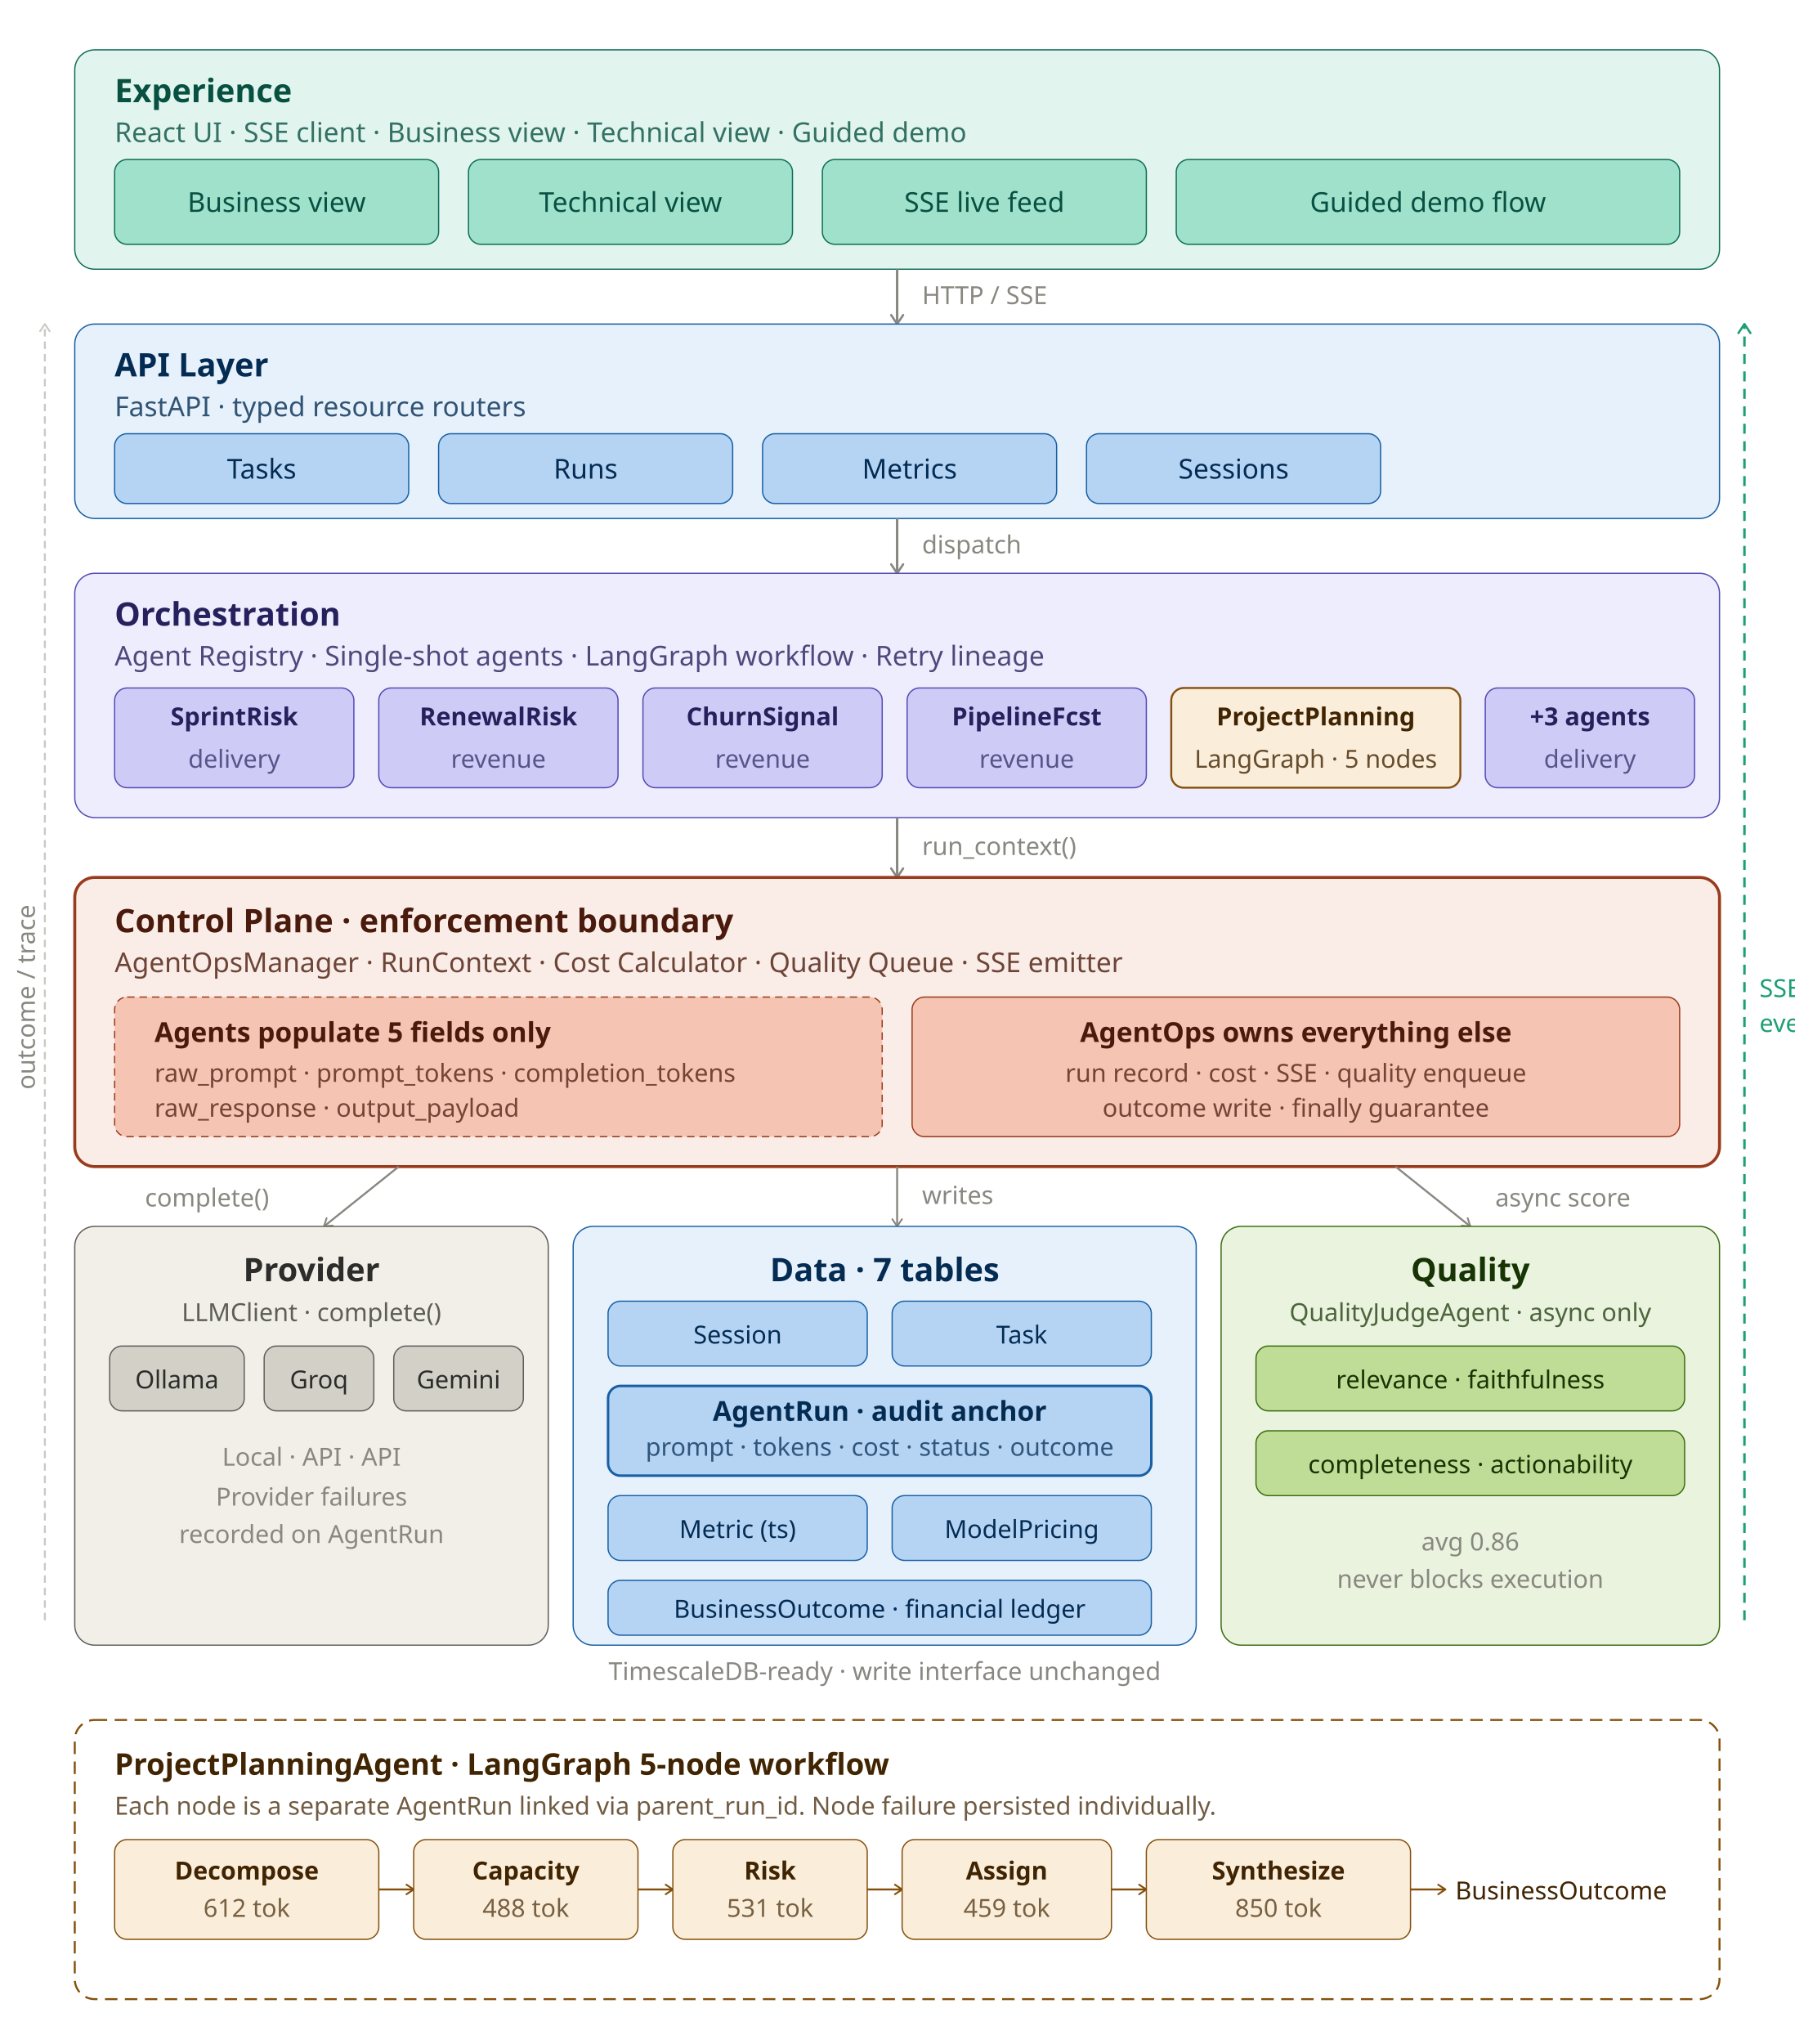
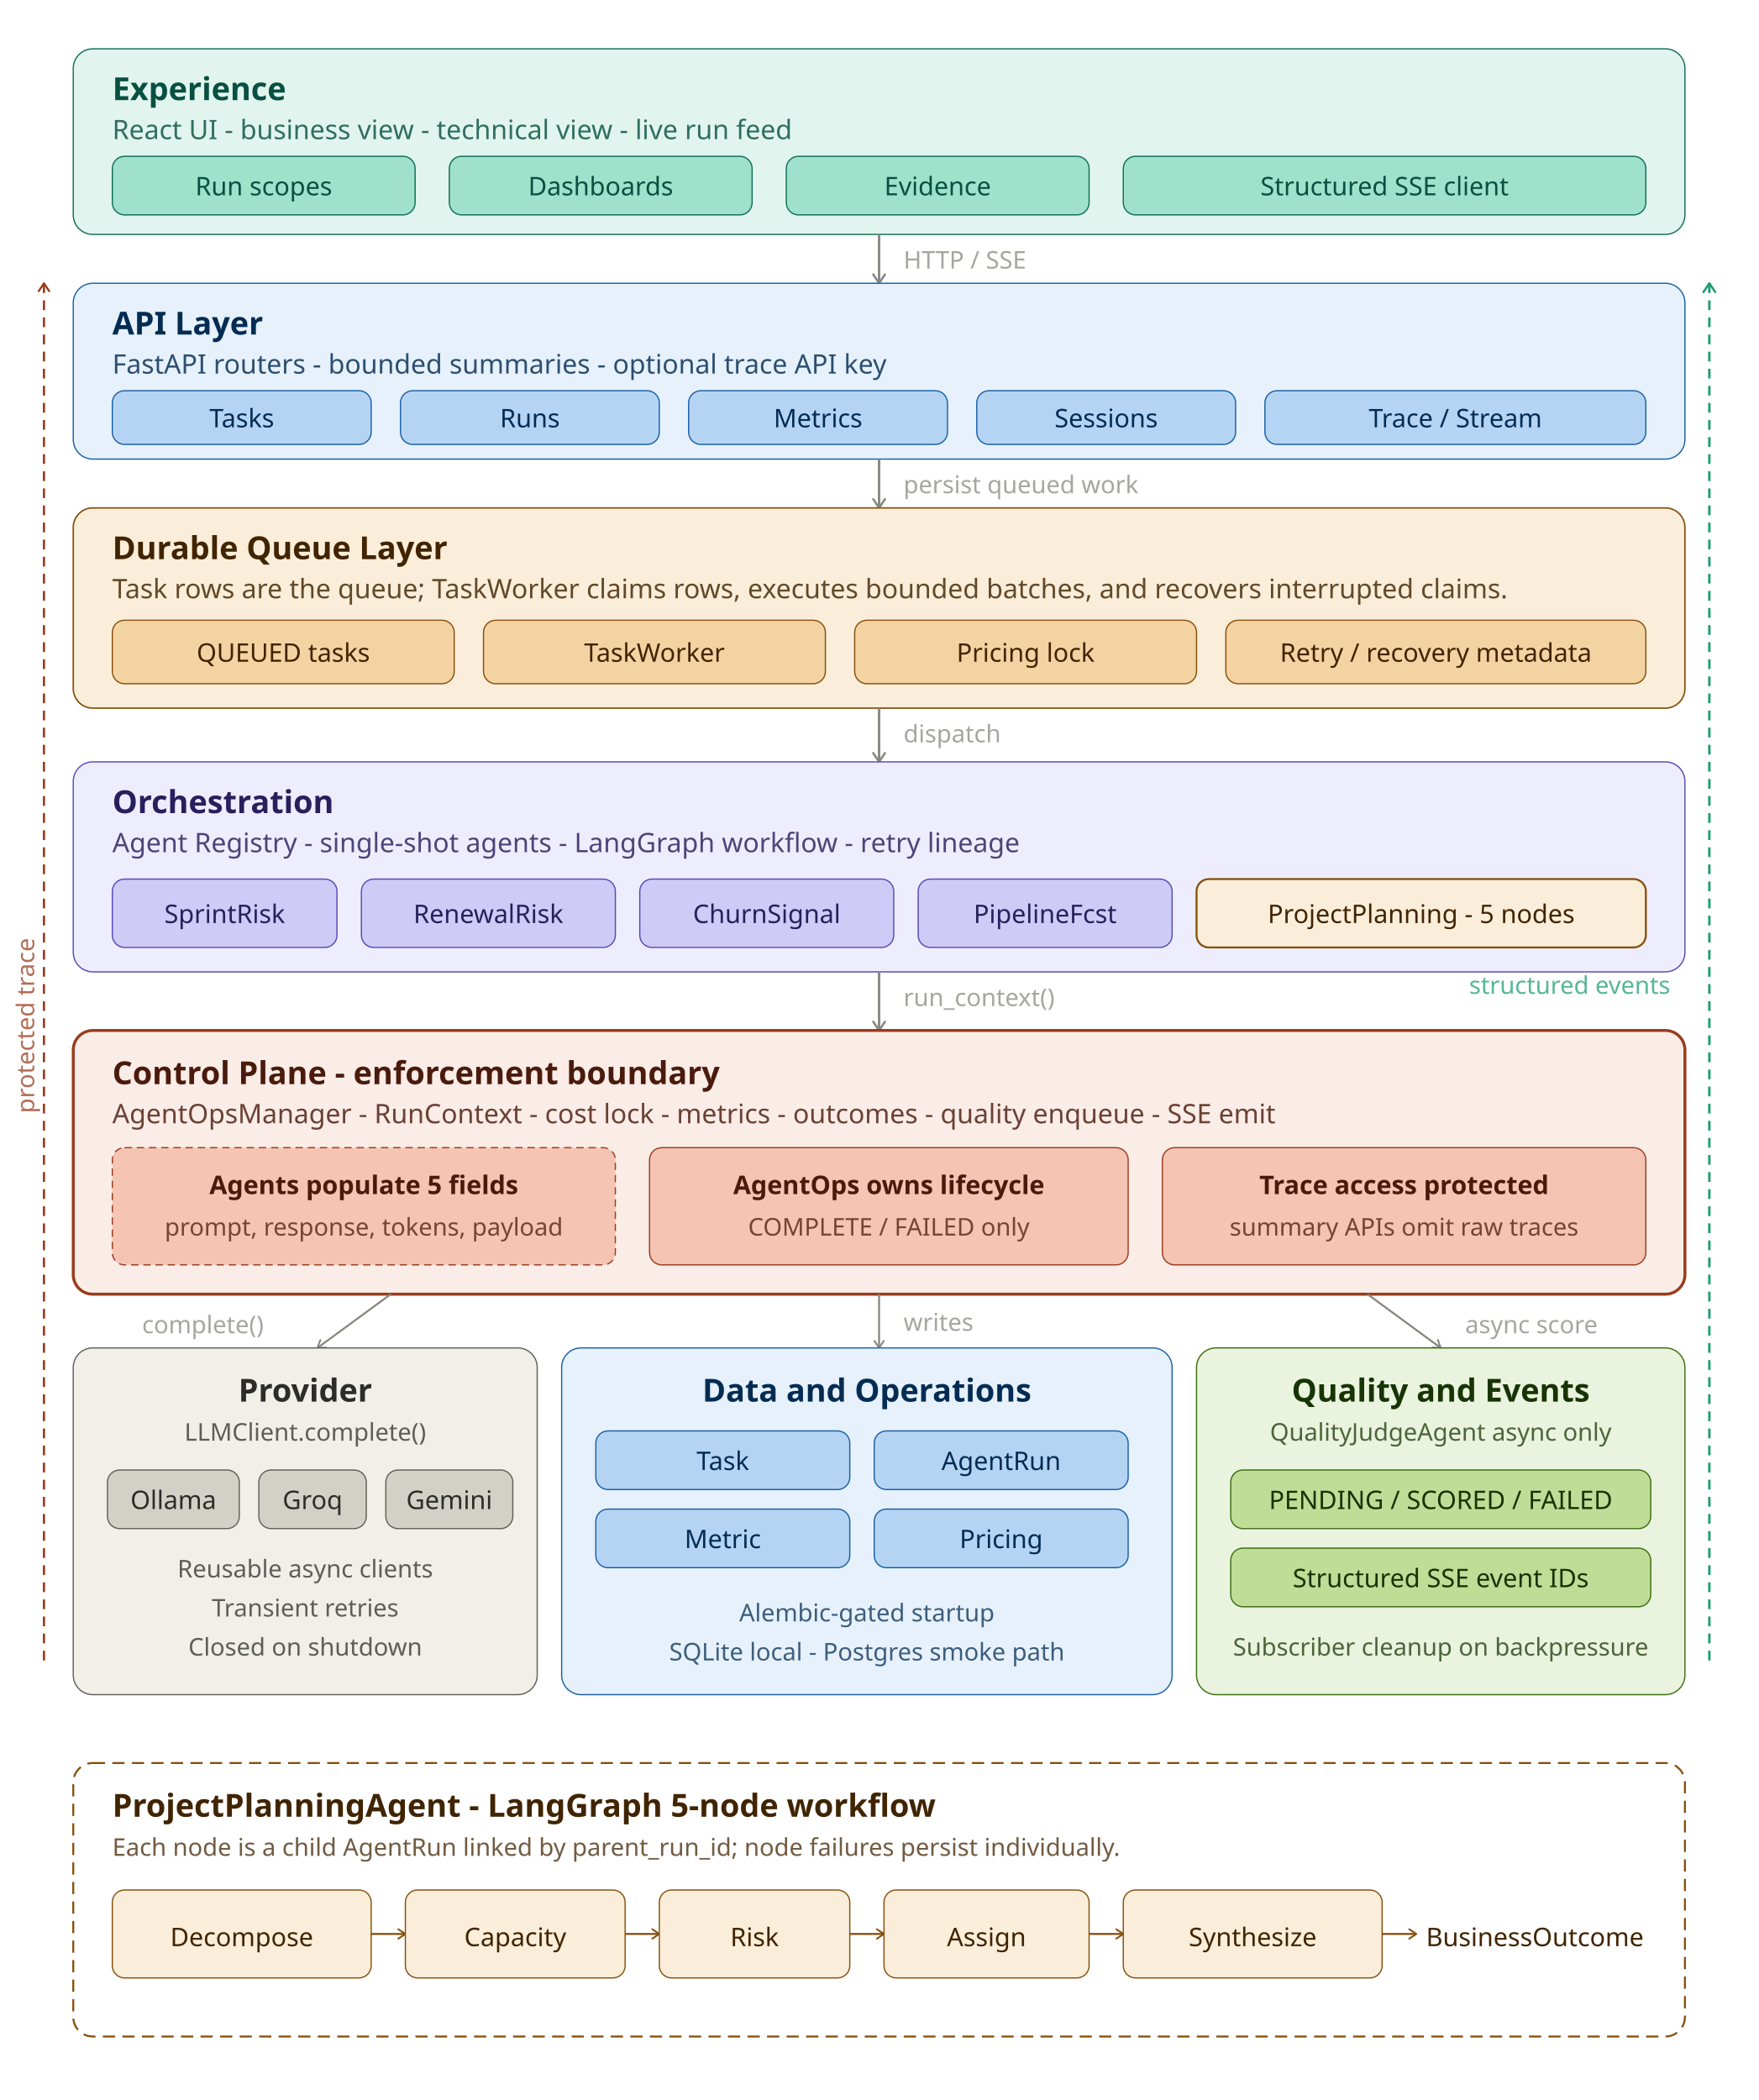
- <svg xmlns="http://www.w3.org/2000/svg" width="100%" viewBox="0 0 720 820" role="img">
+ <svg xmlns="http://www.w3.org/2000/svg" width="100%" viewBox="0 0 720 860" role="img" aria-labelledby="title desc">
  <defs>
-     <marker id="a" viewBox="0 0 10 10" refX="8" refY="5" markerWidth="6" markerHeight="6" orient="auto-start-reverse">
+     <marker id="arrow" viewBox="0 0 10 10" refX="8" refY="5" markerWidth="6" markerHeight="6" orient="auto-start-reverse">
      <path d="M2 1L8 5L2 9" fill="none" stroke="context-stroke" stroke-width="1.5" stroke-linecap="round" stroke-linejoin="round" />
    </marker>
+     <style>
+ .layer-title{font-family:system-ui,sans-serif;font-size:13px;font-weight:600}
+ .layer-copy{font-family:system-ui,sans-serif;font-size:11px;opacity:.82}
+ .chip-text{font-family:system-ui,sans-serif;font-size:10.5px}
+ .tiny{font-family:system-ui,sans-serif;font-size:10px;opacity:.75}
+ .arrow{stroke:#888780;stroke-width:1;fill:none;marker-end:url(#arrow)}
+ .soft-arrow{stroke:#888780;stroke-width:.8;fill:none;marker-end:url(#arrow)}
+ .event{stroke:#1D9E75;stroke-width:1;stroke-dasharray:4 3;fill:none;marker-end:url(#arrow)}
+ .guard{stroke:#993C1D;stroke-width:.9;stroke-dasharray:4 3;fill:none;marker-end:url(#arrow)}
+ </style>
  </defs>
-   <rect x="30" y="20" width="660" height="88" rx="8" fill="#E1F5EE" stroke="#0F6E56" stroke-width="0.5" />
-   <text x="46" y="41" font-family="system-ui,sans-serif" font-size="13" font-weight="600" fill="#085041">Experience</text>
-   <text x="46" y="57" font-family="system-ui,sans-serif" font-size="11" fill="#085041" opacity="0.8">React UI · SSE client · Business view · Technical view · Guided demo</text>
-   <rect x="46" y="64" width="130" height="34" rx="5" fill="#9FE1CB" stroke="#0F6E56" stroke-width="0.5" />
-   <text x="111" y="85" font-family="system-ui,sans-serif" font-size="11" fill="#085041" text-anchor="middle">Business view</text>
-   <rect x="188" y="64" width="130" height="34" rx="5" fill="#9FE1CB" stroke="#0F6E56" stroke-width="0.5" />
-   <text x="253" y="85" font-family="system-ui,sans-serif" font-size="11" fill="#085041" text-anchor="middle">Technical view</text>
-   <rect x="330" y="64" width="130" height="34" rx="5" fill="#9FE1CB" stroke="#0F6E56" stroke-width="0.5" />
-   <text x="395" y="85" font-family="system-ui,sans-serif" font-size="11" fill="#085041" text-anchor="middle">SSE live feed</text>
-   <rect x="472" y="64" width="202" height="34" rx="5" fill="#9FE1CB" stroke="#0F6E56" stroke-width="0.5" />
-   <text x="573" y="85" font-family="system-ui,sans-serif" font-size="11" fill="#085041" text-anchor="middle">Guided demo flow</text>
-   <line x1="360" y1="108" x2="360" y2="130" stroke="#888780" stroke-width="1" fill="none" marker-end="url(#a)" />
-   <text x="370" y="122" font-family="system-ui,sans-serif" font-size="10" fill="#888780">HTTP / SSE</text>
-   <rect x="30" y="130" width="660" height="78" rx="8" fill="#E6F1FB" stroke="#185FA5" stroke-width="0.5" />
-   <text x="46" y="151" font-family="system-ui,sans-serif" font-size="13" font-weight="600" fill="#042C53">API Layer</text>
-   <text x="46" y="167" font-family="system-ui,sans-serif" font-size="11" fill="#042C53" opacity="0.8">FastAPI · typed resource routers</text>
-   <rect x="46" y="174" width="118" height="28" rx="5" fill="#B5D4F4" stroke="#185FA5" stroke-width="0.5" />
-   <text x="105" y="192" font-family="system-ui,sans-serif" font-size="11" fill="#042C53" text-anchor="middle">Tasks</text>
-   <rect x="176" y="174" width="118" height="28" rx="5" fill="#B5D4F4" stroke="#185FA5" stroke-width="0.5" />
-   <text x="235" y="192" font-family="system-ui,sans-serif" font-size="11" fill="#042C53" text-anchor="middle">Runs</text>
-   <rect x="306" y="174" width="118" height="28" rx="5" fill="#B5D4F4" stroke="#185FA5" stroke-width="0.5" />
-   <text x="365" y="192" font-family="system-ui,sans-serif" font-size="11" fill="#042C53" text-anchor="middle">Metrics</text>
-   <rect x="436" y="174" width="118" height="28" rx="5" fill="#B5D4F4" stroke="#185FA5" stroke-width="0.5" />
-   <text x="495" y="192" font-family="system-ui,sans-serif" font-size="11" fill="#042C53" text-anchor="middle">Sessions</text>
-   <line x1="360" y1="208" x2="360" y2="230" stroke="#888780" stroke-width="1" fill="none" marker-end="url(#a)" />
-   <text x="370" y="222" font-family="system-ui,sans-serif" font-size="10" fill="#888780">dispatch</text>
-   <rect x="30" y="230" width="660" height="98" rx="8" fill="#EEEDFE" stroke="#534AB7" stroke-width="0.5" />
-   <text x="46" y="251" font-family="system-ui,sans-serif" font-size="13" font-weight="600" fill="#26215C">Orchestration</text>
-   <text x="46" y="267" font-family="system-ui,sans-serif" font-size="11" fill="#26215C" opacity="0.8">Agent Registry · Single-shot agents · LangGraph workflow · Retry lineage</text>
-   <rect x="46" y="276" width="96" height="40" rx="5" fill="#CECBF6" stroke="#534AB7" stroke-width="0.5" />
-   <text x="94" y="291" font-family="system-ui,sans-serif" font-size="10" font-weight="600" fill="#26215C" text-anchor="middle">SprintRisk</text>
-   <text x="94" y="308" font-family="system-ui,sans-serif" font-size="10" fill="#26215C" text-anchor="middle" opacity="0.7">delivery</text>
-   <rect x="152" y="276" width="96" height="40" rx="5" fill="#CECBF6" stroke="#534AB7" stroke-width="0.5" />
-   <text x="200" y="291" font-family="system-ui,sans-serif" font-size="10" font-weight="600" fill="#26215C" text-anchor="middle">RenewalRisk</text>
-   <text x="200" y="308" font-family="system-ui,sans-serif" font-size="10" fill="#26215C" text-anchor="middle" opacity="0.7">revenue</text>
-   <rect x="258" y="276" width="96" height="40" rx="5" fill="#CECBF6" stroke="#534AB7" stroke-width="0.5" />
-   <text x="306" y="291" font-family="system-ui,sans-serif" font-size="10" font-weight="600" fill="#26215C" text-anchor="middle">ChurnSignal</text>
-   <text x="306" y="308" font-family="system-ui,sans-serif" font-size="10" fill="#26215C" text-anchor="middle" opacity="0.7">revenue</text>
-   <rect x="364" y="276" width="96" height="40" rx="5" fill="#CECBF6" stroke="#534AB7" stroke-width="0.5" />
-   <text x="412" y="291" font-family="system-ui,sans-serif" font-size="10" font-weight="600" fill="#26215C" text-anchor="middle">PipelineFcst</text>
-   <text x="412" y="308" font-family="system-ui,sans-serif" font-size="10" fill="#26215C" text-anchor="middle" opacity="0.7">revenue</text>
-   <rect x="470" y="276" width="116" height="40" rx="5" fill="#FAEEDA" stroke="#854F0B" stroke-width="0.8" />
-   <text x="528" y="291" font-family="system-ui,sans-serif" font-size="10" font-weight="600" fill="#412402" text-anchor="middle">ProjectPlanning</text>
-   <text x="528" y="308" font-family="system-ui,sans-serif" font-size="10" fill="#412402" text-anchor="middle" opacity="0.8">LangGraph · 5 nodes</text>
-   <rect x="596" y="276" width="84" height="40" rx="5" fill="#CECBF6" stroke="#534AB7" stroke-width="0.5" />
-   <text x="638" y="291" font-family="system-ui,sans-serif" font-size="10" font-weight="600" fill="#26215C" text-anchor="middle">+3 agents</text>
-   <text x="638" y="308" font-family="system-ui,sans-serif" font-size="10" fill="#26215C" text-anchor="middle" opacity="0.7">delivery</text>
-   <line x1="360" y1="328" x2="360" y2="352" stroke="#888780" stroke-width="1" fill="none" marker-end="url(#a)" />
-   <text x="370" y="343" font-family="system-ui,sans-serif" font-size="10" fill="#888780">run_context()</text>
-   <rect x="30" y="352" width="660" height="116" rx="8" fill="#FAECE7" stroke="#993C1D" stroke-width="1.2" />
-   <text x="46" y="374" font-family="system-ui,sans-serif" font-size="13" font-weight="600" fill="#4A1B0C">Control Plane  ·  enforcement boundary</text>
-   <text x="46" y="390" font-family="system-ui,sans-serif" font-size="11" fill="#4A1B0C" opacity="0.8">AgentOpsManager · RunContext · Cost Calculator · Quality Queue · SSE emitter</text>
-   <rect x="46" y="400" width="308" height="56" rx="5" fill="#F5C4B3" stroke="#993C1D" stroke-width="0.5" stroke-dasharray="3 2" />
-   <text x="62" y="418" font-family="system-ui,sans-serif" font-size="11" font-weight="600" fill="#4A1B0C">Agents populate 5 fields only</text>
-   <text x="62" y="434" font-family="system-ui,sans-serif" font-size="10" fill="#4A1B0C" opacity="0.75">raw_prompt · prompt_tokens · completion_tokens</text>
-   <text x="62" y="448" font-family="system-ui,sans-serif" font-size="10" fill="#4A1B0C" opacity="0.75">raw_response · output_payload</text>
-   <rect x="366" y="400" width="308" height="56" rx="5" fill="#F5C4B3" stroke="#993C1D" stroke-width="0.5" />
-   <text x="520" y="418" font-family="system-ui,sans-serif" font-size="11" font-weight="600" fill="#4A1B0C" text-anchor="middle">AgentOps owns everything else</text>
-   <text x="520" y="434" font-family="system-ui,sans-serif" font-size="10" fill="#4A1B0C" text-anchor="middle" opacity="0.75">run record · cost · SSE · quality enqueue</text>
-   <text x="520" y="448" font-family="system-ui,sans-serif" font-size="10" fill="#4A1B0C" text-anchor="middle" opacity="0.75">outcome write · finally guarantee</text>
-   <line x1="160" y1="468" x2="130" y2="492" stroke="#888780" stroke-width="0.8" fill="none" marker-end="url(#a)" />
-   <text x="108" y="484" font-family="system-ui,sans-serif" font-size="10" fill="#888780" text-anchor="end">complete()</text>
-   <line x1="360" y1="468" x2="360" y2="492" stroke="#888780" stroke-width="0.8" fill="none" marker-end="url(#a)" />
-   <text x="370" y="483" font-family="system-ui,sans-serif" font-size="10" fill="#888780">writes</text>
-   <line x1="560" y1="468" x2="590" y2="492" stroke="#888780" stroke-width="0.8" fill="none" marker-end="url(#a)" />
-   <text x="600" y="484" font-family="system-ui,sans-serif" font-size="10" fill="#888780">async score</text>
-   <rect x="30" y="492" width="190" height="168" rx="8" fill="#F1EFE8" stroke="#5F5E5A" stroke-width="0.5" />
-   <text x="125" y="514" font-family="system-ui,sans-serif" font-size="13" font-weight="600" fill="#2C2C2A" text-anchor="middle">Provider</text>
-   <text x="125" y="530" font-family="system-ui,sans-serif" font-size="10" fill="#2C2C2A" text-anchor="middle" opacity="0.75">LLMClient · complete()</text>
-   <rect x="44" y="540" width="54" height="26" rx="5" fill="#D3D1C7" stroke="#5F5E5A" stroke-width="0.5" />
-   <text x="71" y="557" font-family="system-ui,sans-serif" font-size="10" fill="#2C2C2A" text-anchor="middle">Ollama</text>
-   <rect x="106" y="540" width="44" height="26" rx="5" fill="#D3D1C7" stroke="#5F5E5A" stroke-width="0.5" />
-   <text x="128" y="557" font-family="system-ui,sans-serif" font-size="10" fill="#2C2C2A" text-anchor="middle">Groq</text>
-   <rect x="158" y="540" width="52" height="26" rx="5" fill="#D3D1C7" stroke="#5F5E5A" stroke-width="0.5" />
-   <text x="184" y="557" font-family="system-ui,sans-serif" font-size="10" fill="#2C2C2A" text-anchor="middle">Gemini</text>
-   <text x="125" y="588" font-family="system-ui,sans-serif" font-size="10" fill="#888780" text-anchor="middle">Local · API · API</text>
-   <text x="125" y="604" font-family="system-ui,sans-serif" font-size="10" fill="#888780" text-anchor="middle">Provider failures</text>
-   <text x="125" y="619" font-family="system-ui,sans-serif" font-size="10" fill="#888780" text-anchor="middle">recorded on AgentRun</text>
-   <rect x="230" y="492" width="250" height="168" rx="8" fill="#E6F1FB" stroke="#185FA5" stroke-width="0.5" />
-   <text x="355" y="514" font-family="system-ui,sans-serif" font-size="13" font-weight="600" fill="#042C53" text-anchor="middle">Data  ·  7 tables</text>
-   <rect x="244" y="522" width="104" height="26" rx="5" fill="#B5D4F4" stroke="#185FA5" stroke-width="0.5" />
-   <text x="296" y="539" font-family="system-ui,sans-serif" font-size="10" fill="#042C53" text-anchor="middle">Session</text>
-   <rect x="358" y="522" width="104" height="26" rx="5" fill="#B5D4F4" stroke="#185FA5" stroke-width="0.5" />
-   <text x="410" y="539" font-family="system-ui,sans-serif" font-size="10" fill="#042C53" text-anchor="middle">Task</text>
-   <rect x="244" y="556" width="218" height="36" rx="5" fill="#B5D4F4" stroke="#185FA5" stroke-width="1" />
-   <text x="353" y="570" font-family="system-ui,sans-serif" font-size="11" font-weight="600" fill="#042C53" text-anchor="middle">AgentRun  ·  audit anchor</text>
-   <text x="353" y="584" font-family="system-ui,sans-serif" font-size="10" fill="#042C53" text-anchor="middle" opacity="0.75">prompt · tokens · cost · status · outcome</text>
-   <rect x="244" y="600" width="104" height="26" rx="5" fill="#B5D4F4" stroke="#185FA5" stroke-width="0.5" />
-   <text x="296" y="617" font-family="system-ui,sans-serif" font-size="10" fill="#042C53" text-anchor="middle">Metric (ts)</text>
-   <rect x="358" y="600" width="104" height="26" rx="5" fill="#B5D4F4" stroke="#185FA5" stroke-width="0.5" />
-   <text x="410" y="617" font-family="system-ui,sans-serif" font-size="10" fill="#042C53" text-anchor="middle">ModelPricing</text>
-   <rect x="244" y="634" width="218" height="22" rx="5" fill="#B5D4F4" stroke="#185FA5" stroke-width="0.5" />
-   <text x="353" y="649" font-family="system-ui,sans-serif" font-size="10" fill="#042C53" text-anchor="middle">BusinessOutcome  ·  financial ledger</text>
-   <rect x="490" y="492" width="200" height="168" rx="8" fill="#EAF3DE" stroke="#3B6D11" stroke-width="0.5" />
-   <text x="590" y="514" font-family="system-ui,sans-serif" font-size="13" font-weight="600" fill="#173404" text-anchor="middle">Quality</text>
-   <text x="590" y="530" font-family="system-ui,sans-serif" font-size="10" fill="#173404" text-anchor="middle" opacity="0.75">QualityJudgeAgent · async only</text>
-   <rect x="504" y="540" width="172" height="26" rx="5" fill="#C0DD97" stroke="#3B6D11" stroke-width="0.5" />
-   <text x="590" y="557" font-family="system-ui,sans-serif" font-size="10" fill="#173404" text-anchor="middle">relevance · faithfulness</text>
-   <rect x="504" y="574" width="172" height="26" rx="5" fill="#C0DD97" stroke="#3B6D11" stroke-width="0.5" />
-   <text x="590" y="591" font-family="system-ui,sans-serif" font-size="10" fill="#173404" text-anchor="middle">completeness · actionability</text>
-   <text x="590" y="622" font-family="system-ui,sans-serif" font-size="10" fill="#888780" text-anchor="middle">avg 0.86</text>
-   <text x="590" y="637" font-family="system-ui,sans-serif" font-size="10" fill="#888780" text-anchor="middle">never blocks execution</text>
-   <text x="355" y="674" font-family="system-ui,sans-serif" font-size="10" fill="#888780" text-anchor="middle">TimescaleDB-ready · write interface unchanged</text>
-   <path d="M 700 650 L 700 130" stroke="#1D9E75" stroke-width="1" stroke-dasharray="4 3" fill="none" marker-end="url(#a)" />
-   <text x="706" y="400" font-family="system-ui,sans-serif" font-size="10" fill="#1D9E75" text-anchor="start">SSE</text>
-   <text x="706" y="414" font-family="system-ui,sans-serif" font-size="10" fill="#1D9E75" text-anchor="start">events</text>
-   <path d="M 18 650 L 18 130" stroke="#888780" stroke-width="0.8" stroke-dasharray="3 2" fill="none" opacity="0.45" marker-end="url(#a)" />
-   <text x="14" y="400" font-family="system-ui,sans-serif" font-size="10" fill="#888780" text-anchor="middle" transform="rotate(-90 14 400)">outcome / trace</text>
-   <rect x="30" y="690" width="660" height="112" rx="8" fill="none" stroke="#854F0B" stroke-width="0.8" stroke-dasharray="5 3" />
-   <text x="46" y="712" font-family="system-ui,sans-serif" font-size="12" font-weight="600" fill="#412402">ProjectPlanningAgent  ·  LangGraph 5-node workflow</text>
-   <text x="46" y="728" font-family="system-ui,sans-serif" font-size="10" fill="#412402" opacity="0.75">Each node is a separate AgentRun linked via parent_run_id. Node failure persisted individually.</text>
-   <rect x="46" y="738" width="106" height="40" rx="5" fill="#FAEEDA" stroke="#854F0B" stroke-width="0.5" />
-   <text x="99" y="754" font-family="system-ui,sans-serif" font-size="10" font-weight="600" fill="#412402" text-anchor="middle">Decompose</text>
-   <text x="99" y="769" font-family="system-ui,sans-serif" font-size="10" fill="#412402" text-anchor="middle" opacity="0.7">612 tok</text>
-   <line x1="152" y1="758" x2="166" y2="758" stroke="#854F0B" stroke-width="0.8" fill="none" marker-end="url(#a)" />
-   <rect x="166" y="738" width="90" height="40" rx="5" fill="#FAEEDA" stroke="#854F0B" stroke-width="0.5" />
-   <text x="211" y="754" font-family="system-ui,sans-serif" font-size="10" font-weight="600" fill="#412402" text-anchor="middle">Capacity</text>
-   <text x="211" y="769" font-family="system-ui,sans-serif" font-size="10" fill="#412402" text-anchor="middle" opacity="0.7">488 tok</text>
-   <line x1="256" y1="758" x2="270" y2="758" stroke="#854F0B" stroke-width="0.8" fill="none" marker-end="url(#a)" />
-   <rect x="270" y="738" width="78" height="40" rx="5" fill="#FAEEDA" stroke="#854F0B" stroke-width="0.5" />
-   <text x="309" y="754" font-family="system-ui,sans-serif" font-size="10" font-weight="600" fill="#412402" text-anchor="middle">Risk</text>
-   <text x="309" y="769" font-family="system-ui,sans-serif" font-size="10" fill="#412402" text-anchor="middle" opacity="0.7">531 tok</text>
-   <line x1="348" y1="758" x2="362" y2="758" stroke="#854F0B" stroke-width="0.8" fill="none" marker-end="url(#a)" />
-   <rect x="362" y="738" width="84" height="40" rx="5" fill="#FAEEDA" stroke="#854F0B" stroke-width="0.5" />
-   <text x="404" y="754" font-family="system-ui,sans-serif" font-size="10" font-weight="600" fill="#412402" text-anchor="middle">Assign</text>
-   <text x="404" y="769" font-family="system-ui,sans-serif" font-size="10" fill="#412402" text-anchor="middle" opacity="0.7">459 tok</text>
-   <line x1="446" y1="758" x2="460" y2="758" stroke="#854F0B" stroke-width="0.8" fill="none" marker-end="url(#a)" />
-   <rect x="460" y="738" width="106" height="40" rx="5" fill="#FAEEDA" stroke="#854F0B" stroke-width="0.5" />
-   <text x="513" y="754" font-family="system-ui,sans-serif" font-size="10" font-weight="600" fill="#412402" text-anchor="middle">Synthesize</text>
-   <text x="513" y="769" font-family="system-ui,sans-serif" font-size="10" fill="#412402" text-anchor="middle" opacity="0.7">850 tok</text>
-   <line x1="566" y1="758" x2="580" y2="758" stroke="#854F0B" stroke-width="0.8" fill="none" marker-end="url(#a)" />
-   <text x="584" y="762" font-family="system-ui,sans-serif" font-size="10" fill="#412402">BusinessOutcome</text>
+   <rect x="30" y="20" width="660" height="76" rx="8" fill="#E1F5EE" stroke="#0F6E56" stroke-width="0.5" />
+   <text x="46" y="41" class="layer-title" fill="#085041">Experience</text>
+   <text x="46" y="57" class="layer-copy" fill="#085041">React UI - business view - technical view - live run feed</text>
+   <rect x="46" y="64" width="124" height="24" rx="5" fill="#9FE1CB" stroke="#0F6E56" stroke-width="0.5" />
+   <text x="108" y="80" class="chip-text" fill="#085041" text-anchor="middle">Run scopes</text>
+   <rect x="184" y="64" width="124" height="24" rx="5" fill="#9FE1CB" stroke="#0F6E56" stroke-width="0.5" />
+   <text x="246" y="80" class="chip-text" fill="#085041" text-anchor="middle">Dashboards</text>
+   <rect x="322" y="64" width="124" height="24" rx="5" fill="#9FE1CB" stroke="#0F6E56" stroke-width="0.5" />
+   <text x="384" y="80" class="chip-text" fill="#085041" text-anchor="middle">Evidence</text>
+   <rect x="460" y="64" width="214" height="24" rx="5" fill="#9FE1CB" stroke="#0F6E56" stroke-width="0.5" />
+   <text x="567" y="80" class="chip-text" fill="#085041" text-anchor="middle">Structured SSE client</text>
+   <line x1="360" y1="96" x2="360" y2="116" class="arrow" />
+   <text x="370" y="110" class="tiny" fill="#888780">HTTP / SSE</text>
+   <rect x="30" y="116" width="660" height="72" rx="8" fill="#E6F1FB" stroke="#185FA5" stroke-width="0.5" />
+   <text x="46" y="137" class="layer-title" fill="#042C53">API Layer</text>
+   <text x="46" y="153" class="layer-copy" fill="#042C53">FastAPI routers - bounded summaries - optional trace API key</text>
+   <rect x="46" y="160" width="106" height="22" rx="5" fill="#B5D4F4" stroke="#185FA5" stroke-width="0.5" />
+   <text x="99" y="175" class="chip-text" fill="#042C53" text-anchor="middle">Tasks</text>
+   <rect x="164" y="160" width="106" height="22" rx="5" fill="#B5D4F4" stroke="#185FA5" stroke-width="0.5" />
+   <text x="217" y="175" class="chip-text" fill="#042C53" text-anchor="middle">Runs</text>
+   <rect x="282" y="160" width="106" height="22" rx="5" fill="#B5D4F4" stroke="#185FA5" stroke-width="0.5" />
+   <text x="335" y="175" class="chip-text" fill="#042C53" text-anchor="middle">Metrics</text>
+   <rect x="400" y="160" width="106" height="22" rx="5" fill="#B5D4F4" stroke="#185FA5" stroke-width="0.5" />
+   <text x="453" y="175" class="chip-text" fill="#042C53" text-anchor="middle">Sessions</text>
+   <rect x="518" y="160" width="156" height="22" rx="5" fill="#B5D4F4" stroke="#185FA5" stroke-width="0.5" />
+   <text x="596" y="175" class="chip-text" fill="#042C53" text-anchor="middle">Trace / Stream</text>
+   <line x1="360" y1="188" x2="360" y2="208" class="arrow" />
+   <text x="370" y="202" class="tiny" fill="#888780">persist queued work</text>
+   <rect x="30" y="208" width="660" height="82" rx="8" fill="#FAEEDA" stroke="#854F0B" stroke-width="0.6" />
+   <text x="46" y="229" class="layer-title" fill="#412402">Durable Queue Layer</text>
+   <text x="46" y="245" class="layer-copy" fill="#412402">Task rows are the queue; TaskWorker claims rows, executes bounded batches, and recovers interrupted claims.</text>
+   <rect x="46" y="254" width="140" height="26" rx="5" fill="#F4D3A3" stroke="#854F0B" stroke-width="0.5" />
+   <text x="116" y="271" class="chip-text" fill="#412402" text-anchor="middle">QUEUED tasks</text>
+   <rect x="198" y="254" width="140" height="26" rx="5" fill="#F4D3A3" stroke="#854F0B" stroke-width="0.5" />
+   <text x="268" y="271" class="chip-text" fill="#412402" text-anchor="middle">TaskWorker</text>
+   <rect x="350" y="254" width="140" height="26" rx="5" fill="#F4D3A3" stroke="#854F0B" stroke-width="0.5" />
+   <text x="420" y="271" class="chip-text" fill="#412402" text-anchor="middle">Pricing lock</text>
+   <rect x="502" y="254" width="172" height="26" rx="5" fill="#F4D3A3" stroke="#854F0B" stroke-width="0.5" />
+   <text x="588" y="271" class="chip-text" fill="#412402" text-anchor="middle">Retry / recovery metadata</text>
+   <line x1="360" y1="290" x2="360" y2="312" class="arrow" />
+   <text x="370" y="304" class="tiny" fill="#888780">dispatch</text>
+   <rect x="30" y="312" width="660" height="86" rx="8" fill="#EEEDFE" stroke="#534AB7" stroke-width="0.5" />
+   <text x="46" y="333" class="layer-title" fill="#26215C">Orchestration</text>
+   <text x="46" y="349" class="layer-copy" fill="#26215C">Agent Registry - single-shot agents - LangGraph workflow - retry lineage</text>
+   <rect x="46" y="360" width="92" height="28" rx="5" fill="#CECBF6" stroke="#534AB7" stroke-width="0.5" />
+   <text x="92" y="378" class="chip-text" fill="#26215C" text-anchor="middle">SprintRisk</text>
+   <rect x="148" y="360" width="104" height="28" rx="5" fill="#CECBF6" stroke="#534AB7" stroke-width="0.5" />
+   <text x="200" y="378" class="chip-text" fill="#26215C" text-anchor="middle">RenewalRisk</text>
+   <rect x="262" y="360" width="104" height="28" rx="5" fill="#CECBF6" stroke="#534AB7" stroke-width="0.5" />
+   <text x="314" y="378" class="chip-text" fill="#26215C" text-anchor="middle">ChurnSignal</text>
+   <rect x="376" y="360" width="104" height="28" rx="5" fill="#CECBF6" stroke="#534AB7" stroke-width="0.5" />
+   <text x="428" y="378" class="chip-text" fill="#26215C" text-anchor="middle">PipelineFcst</text>
+   <rect x="490" y="360" width="184" height="28" rx="5" fill="#FAEEDA" stroke="#854F0B" stroke-width="0.8" />
+   <text x="582" y="378" class="chip-text" fill="#412402" text-anchor="middle">ProjectPlanning - 5 nodes</text>
+   <line x1="360" y1="398" x2="360" y2="422" class="arrow" />
+   <text x="370" y="412" class="tiny" fill="#888780">run_context()</text>
+   <rect x="30" y="422" width="660" height="108" rx="8" fill="#FAECE7" stroke="#993C1D" stroke-width="1.2" />
+   <text x="46" y="444" class="layer-title" fill="#4A1B0C">Control Plane - enforcement boundary</text>
+   <text x="46" y="460" class="layer-copy" fill="#4A1B0C">AgentOpsManager - RunContext - cost lock - metrics - outcomes - quality enqueue - SSE emit</text>
+   <rect x="46" y="470" width="206" height="48" rx="5" fill="#F5C4B3" stroke="#993C1D" stroke-width="0.5" stroke-dasharray="3 2" />
+   <text x="149" y="489" class="chip-text" fill="#4A1B0C" text-anchor="middle" font-weight="600">Agents populate 5 fields</text>
+   <text x="149" y="506" class="tiny" fill="#4A1B0C" text-anchor="middle">prompt, response, tokens, payload</text>
+   <rect x="266" y="470" width="196" height="48" rx="5" fill="#F5C4B3" stroke="#993C1D" stroke-width="0.5" />
+   <text x="364" y="489" class="chip-text" fill="#4A1B0C" text-anchor="middle" font-weight="600">AgentOps owns lifecycle</text>
+   <text x="364" y="506" class="tiny" fill="#4A1B0C" text-anchor="middle">COMPLETE / FAILED only</text>
+   <rect x="476" y="470" width="198" height="48" rx="5" fill="#F5C4B3" stroke="#993C1D" stroke-width="0.5" />
+   <text x="575" y="489" class="chip-text" fill="#4A1B0C" text-anchor="middle" font-weight="600">Trace access protected</text>
+   <text x="575" y="506" class="tiny" fill="#4A1B0C" text-anchor="middle">summary APIs omit raw traces</text>
+   <line x1="160" y1="530" x2="130" y2="552" class="soft-arrow" />
+   <text x="108" y="546" class="tiny" fill="#888780" text-anchor="end">complete()</text>
+   <line x1="360" y1="530" x2="360" y2="552" class="soft-arrow" />
+   <text x="370" y="545" class="tiny" fill="#888780">writes</text>
+   <line x1="560" y1="530" x2="590" y2="552" class="soft-arrow" />
+   <text x="600" y="546" class="tiny" fill="#888780">async score</text>
+   <rect x="30" y="552" width="190" height="142" rx="8" fill="#F1EFE8" stroke="#5F5E5A" stroke-width="0.5" />
+   <text x="125" y="574" class="layer-title" fill="#2C2C2A" text-anchor="middle">Provider</text>
+   <text x="125" y="590" class="tiny" fill="#2C2C2A" text-anchor="middle">LLMClient.complete()</text>
+   <rect x="44" y="602" width="54" height="24" rx="5" fill="#D3D1C7" stroke="#5F5E5A" stroke-width="0.5" />
+   <text x="71" y="618" class="chip-text" fill="#2C2C2A" text-anchor="middle">Ollama</text>
+   <rect x="106" y="602" width="44" height="24" rx="5" fill="#D3D1C7" stroke="#5F5E5A" stroke-width="0.5" />
+   <text x="128" y="618" class="chip-text" fill="#2C2C2A" text-anchor="middle">Groq</text>
+   <rect x="158" y="602" width="52" height="24" rx="5" fill="#D3D1C7" stroke="#5F5E5A" stroke-width="0.5" />
+   <text x="184" y="618" class="chip-text" fill="#2C2C2A" text-anchor="middle">Gemini</text>
+   <text x="125" y="646" class="tiny" fill="#2C2C2A" text-anchor="middle">Reusable async clients</text>
+   <text x="125" y="662" class="tiny" fill="#2C2C2A" text-anchor="middle">Transient retries</text>
+   <text x="125" y="678" class="tiny" fill="#2C2C2A" text-anchor="middle">Closed on shutdown</text>
+   <rect x="230" y="552" width="250" height="142" rx="8" fill="#E6F1FB" stroke="#185FA5" stroke-width="0.5" />
+   <text x="355" y="574" class="layer-title" fill="#042C53" text-anchor="middle">Data and Operations</text>
+   <rect x="244" y="586" width="104" height="24" rx="5" fill="#B5D4F4" stroke="#185FA5" stroke-width="0.5" />
+   <text x="296" y="602" class="chip-text" fill="#042C53" text-anchor="middle">Task</text>
+   <rect x="358" y="586" width="104" height="24" rx="5" fill="#B5D4F4" stroke="#185FA5" stroke-width="0.5" />
+   <text x="410" y="602" class="chip-text" fill="#042C53" text-anchor="middle">AgentRun</text>
+   <rect x="244" y="618" width="104" height="24" rx="5" fill="#B5D4F4" stroke="#185FA5" stroke-width="0.5" />
+   <text x="296" y="634" class="chip-text" fill="#042C53" text-anchor="middle">Metric</text>
+   <rect x="358" y="618" width="104" height="24" rx="5" fill="#B5D4F4" stroke="#185FA5" stroke-width="0.5" />
+   <text x="410" y="634" class="chip-text" fill="#042C53" text-anchor="middle">Pricing</text>
+   <text x="355" y="664" class="tiny" fill="#042C53" text-anchor="middle">Alembic-gated startup</text>
+   <text x="355" y="680" class="tiny" fill="#042C53" text-anchor="middle">SQLite local - Postgres smoke path</text>
+   <rect x="490" y="552" width="200" height="142" rx="8" fill="#EAF3DE" stroke="#3B6D11" stroke-width="0.5" />
+   <text x="590" y="574" class="layer-title" fill="#173404" text-anchor="middle">Quality and Events</text>
+   <text x="590" y="590" class="tiny" fill="#173404" text-anchor="middle">QualityJudgeAgent async only</text>
+   <rect x="504" y="602" width="172" height="24" rx="5" fill="#C0DD97" stroke="#3B6D11" stroke-width="0.5" />
+   <text x="590" y="618" class="chip-text" fill="#173404" text-anchor="middle">PENDING / SCORED / FAILED</text>
+   <rect x="504" y="634" width="172" height="24" rx="5" fill="#C0DD97" stroke="#3B6D11" stroke-width="0.5" />
+   <text x="590" y="650" class="chip-text" fill="#173404" text-anchor="middle">Structured SSE event IDs</text>
+   <text x="590" y="678" class="tiny" fill="#173404" text-anchor="middle">Subscriber cleanup on backpressure</text>
+   <path d="M700 680 L700 116" class="event" />
+   <text x="684" y="407" class="tiny" fill="#1D9E75" text-anchor="end">structured events</text>
+   <path d="M18 680 L18 116" class="guard" />
+   <text x="14" y="420" class="tiny" fill="#993C1D" text-anchor="middle" transform="rotate(-90 14 420)">protected trace</text>
+   <rect x="30" y="722" width="660" height="112" rx="8" fill="none" stroke="#854F0B" stroke-width="0.8" stroke-dasharray="5 3" />
+   <text x="46" y="744" class="layer-title" fill="#412402">ProjectPlanningAgent - LangGraph 5-node workflow</text>
+   <text x="46" y="760" class="tiny" fill="#412402">Each node is a child AgentRun linked by parent_run_id; node failures persist individually.</text>
+   <rect x="46" y="774" width="106" height="36" rx="5" fill="#FAEEDA" stroke="#854F0B" stroke-width="0.5" />
+   <text x="99" y="797" class="chip-text" fill="#412402" text-anchor="middle">Decompose</text>
+   <line x1="152" y1="792" x2="166" y2="792" stroke="#854F0B" stroke-width="0.8" fill="none" marker-end="url(#arrow)" />
+   <rect x="166" y="774" width="90" height="36" rx="5" fill="#FAEEDA" stroke="#854F0B" stroke-width="0.5" />
+   <text x="211" y="797" class="chip-text" fill="#412402" text-anchor="middle">Capacity</text>
+   <line x1="256" y1="792" x2="270" y2="792" stroke="#854F0B" stroke-width="0.8" fill="none" marker-end="url(#arrow)" />
+   <rect x="270" y="774" width="78" height="36" rx="5" fill="#FAEEDA" stroke="#854F0B" stroke-width="0.5" />
+   <text x="309" y="797" class="chip-text" fill="#412402" text-anchor="middle">Risk</text>
+   <line x1="348" y1="792" x2="362" y2="792" stroke="#854F0B" stroke-width="0.8" fill="none" marker-end="url(#arrow)" />
+   <rect x="362" y="774" width="84" height="36" rx="5" fill="#FAEEDA" stroke="#854F0B" stroke-width="0.5" />
+   <text x="404" y="797" class="chip-text" fill="#412402" text-anchor="middle">Assign</text>
+   <line x1="446" y1="792" x2="460" y2="792" stroke="#854F0B" stroke-width="0.8" fill="none" marker-end="url(#arrow)" />
+   <rect x="460" y="774" width="106" height="36" rx="5" fill="#FAEEDA" stroke="#854F0B" stroke-width="0.5" />
+   <text x="513" y="797" class="chip-text" fill="#412402" text-anchor="middle">Synthesize</text>
+   <line x1="566" y1="792" x2="580" y2="792" stroke="#854F0B" stroke-width="0.8" fill="none" marker-end="url(#arrow)" />
+   <text x="584" y="797" class="chip-text" fill="#412402">BusinessOutcome</text>
</svg>
